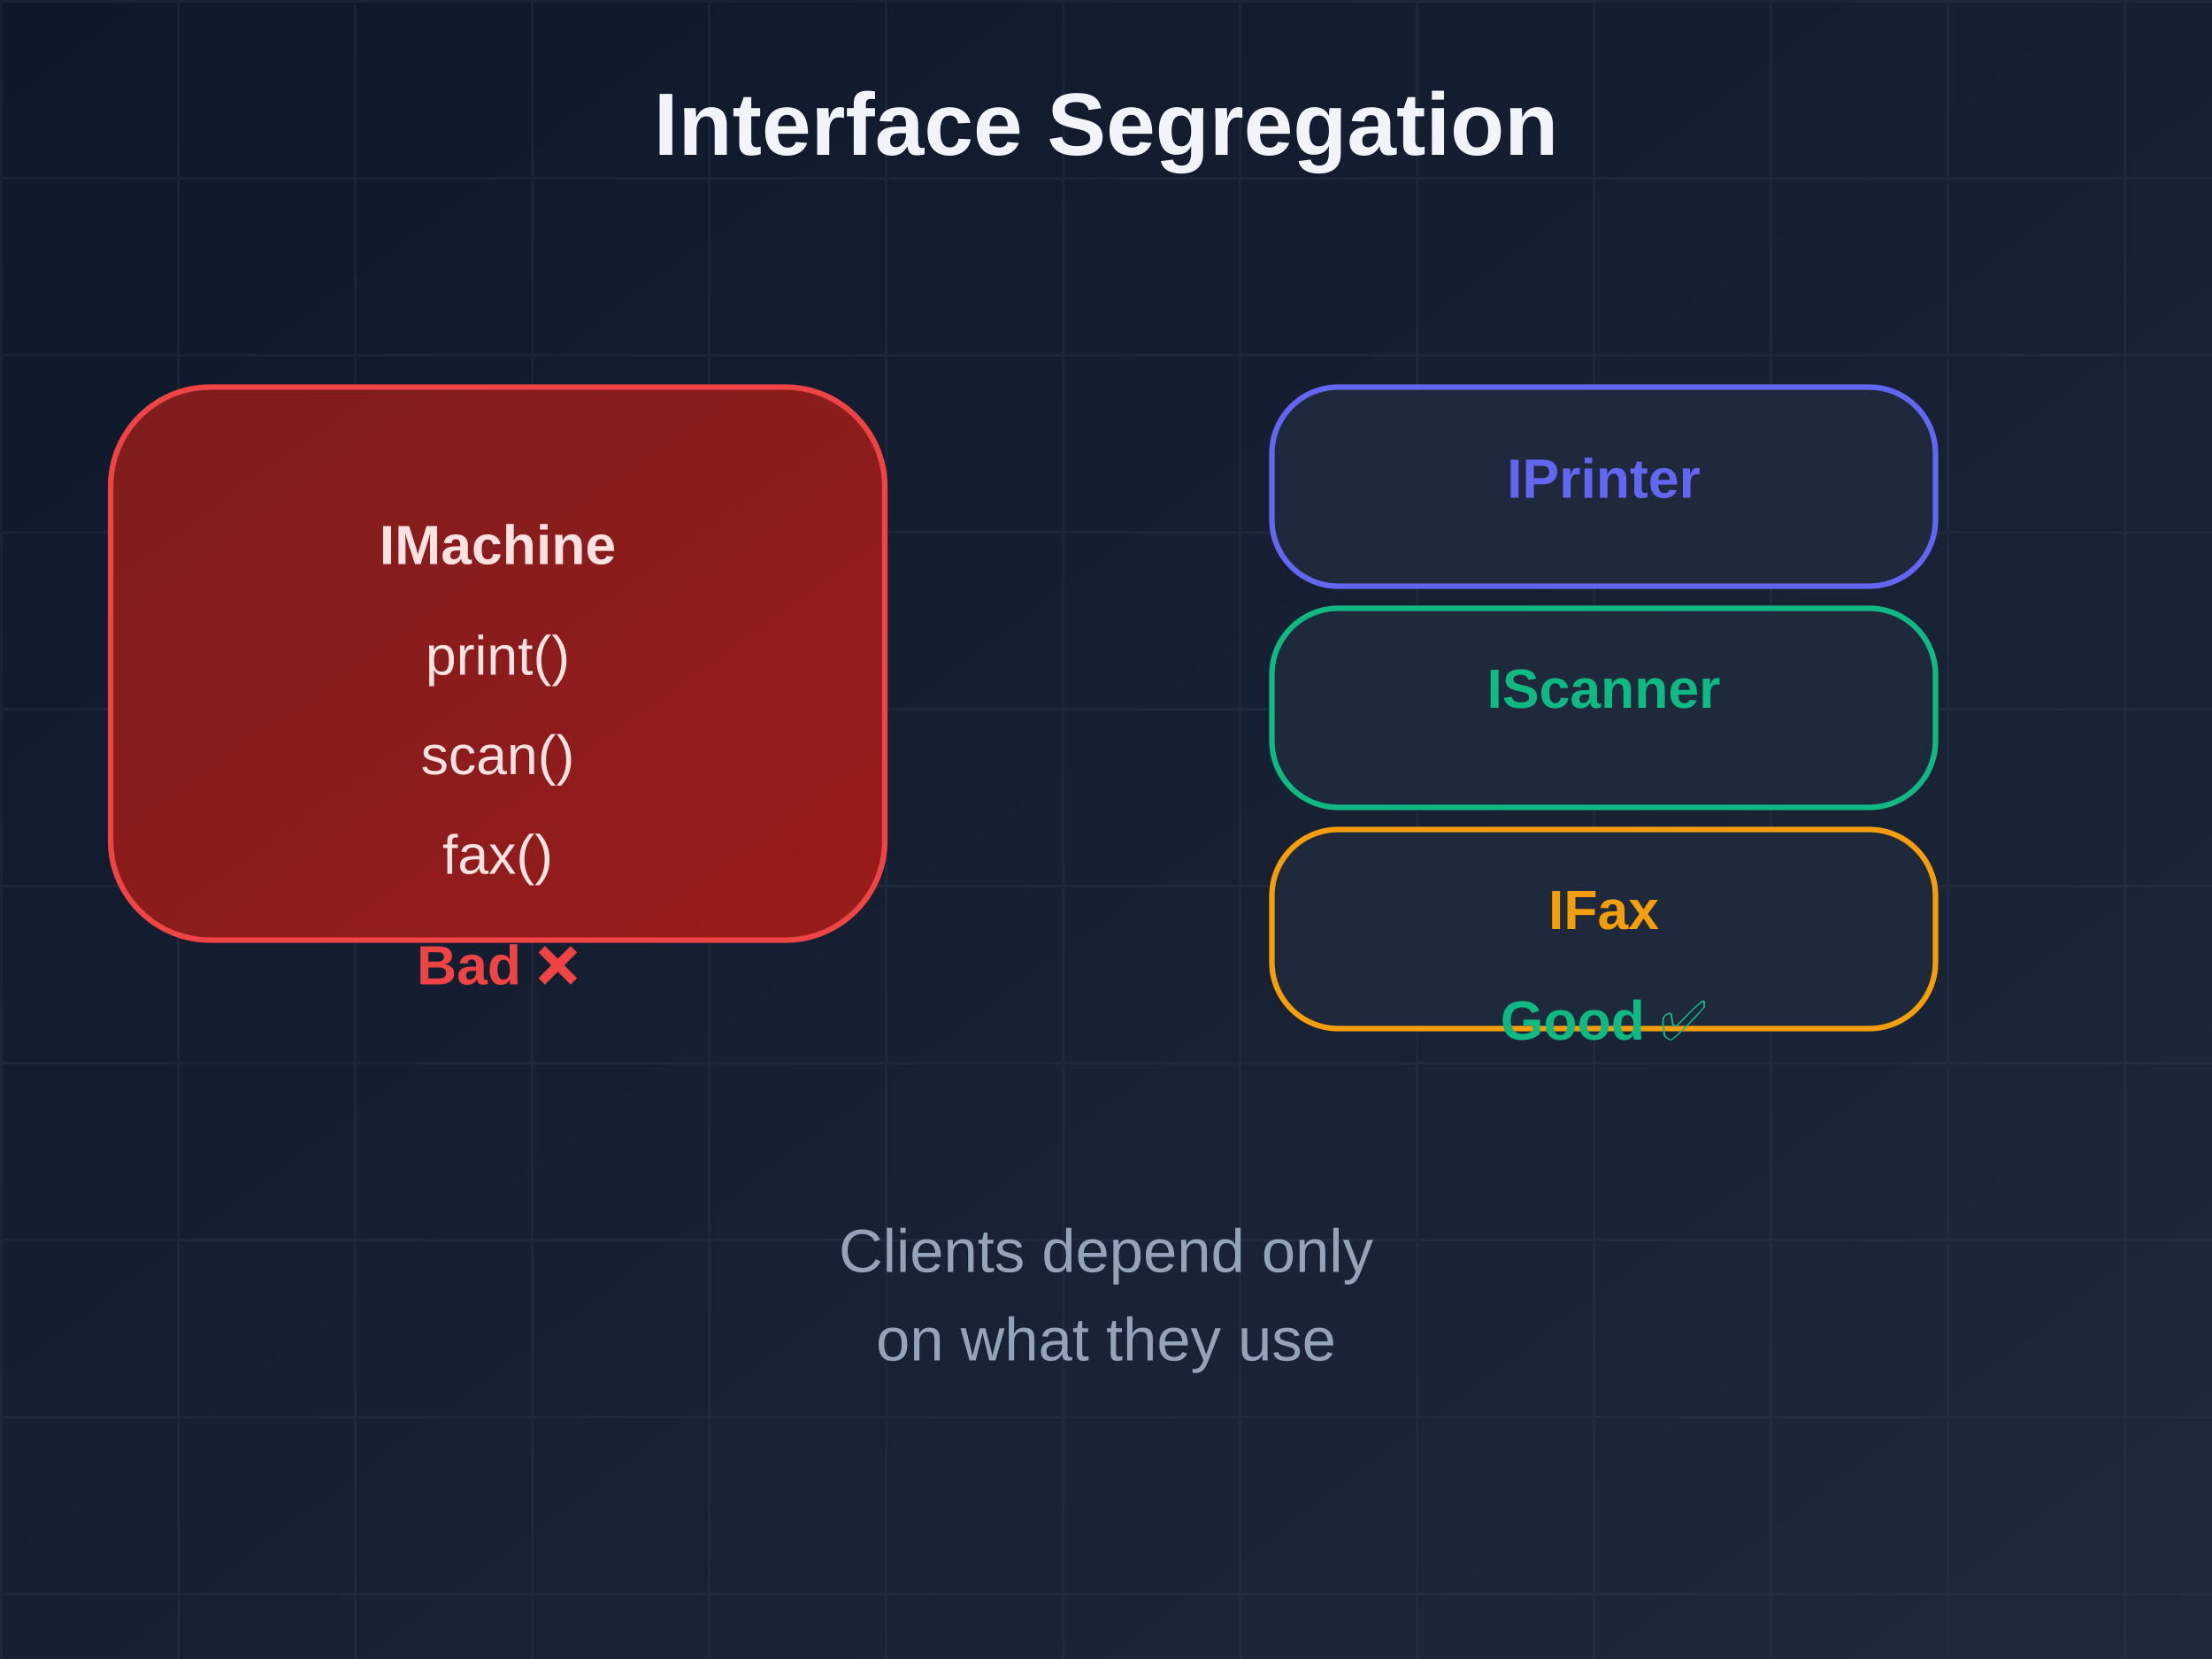
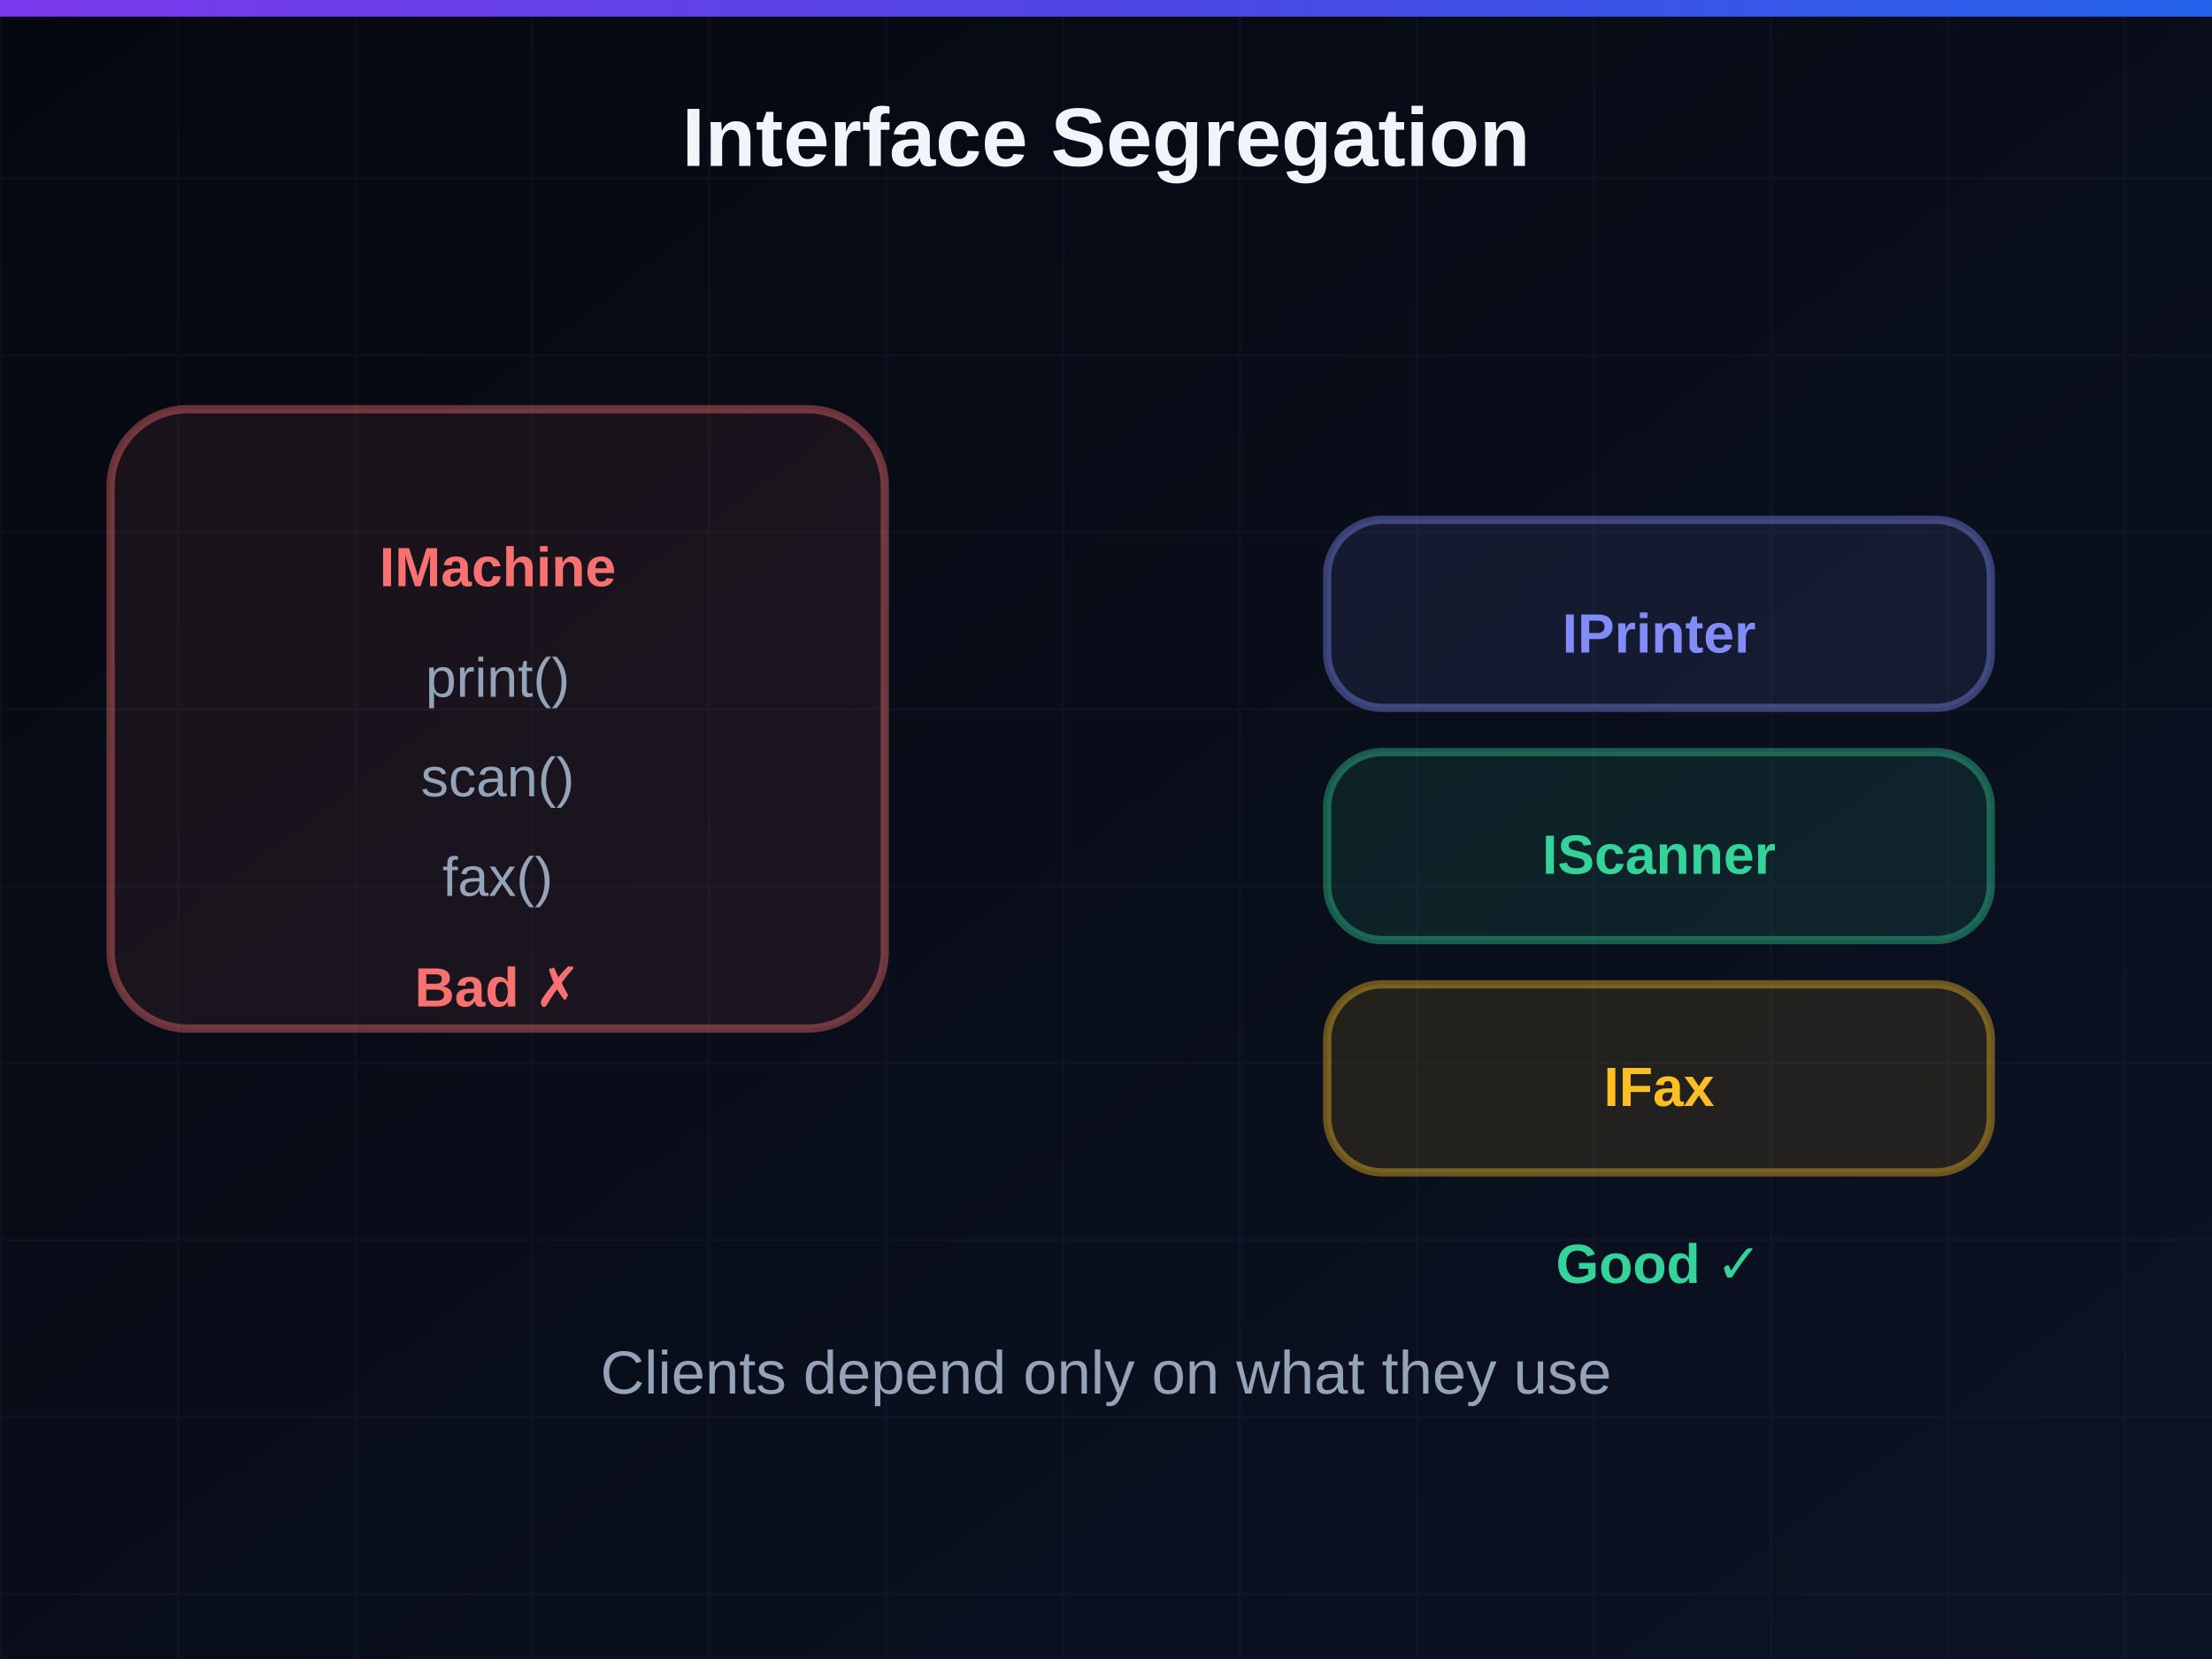
<svg xmlns="http://www.w3.org/2000/svg" width="400" height="300" viewBox="0 0 400 300" fill="none" role="img">
  <defs>
    <linearGradient id="bgIsp" x1="0" y1="0" x2="1" y2="1">
-       <stop offset="0" stop-color="#0f172a" />
-       <stop offset="1" stop-color="#1e293b" />
+       <stop offset="0" stop-color="#06080f" />
+       <stop offset="1" stop-color="#0c1325" />
    </linearGradient>
    <pattern id="gridIsp" width="32" height="32" patternUnits="userSpaceOnUse">
-       <path d="M32 0H0V32" stroke="#334155" stroke-opacity="0.25" stroke-width="1" />
+       <path d="M32 0H0V32" stroke="#818cf8" stroke-opacity="0.04" stroke-width="1" />
    </pattern>
-     <linearGradient id="fat" x1="0" y1="0" x2="1" y2="1">
-       <stop stop-color="#7f1d1d" />
-       <stop offset="1" stop-color="#991b1b" />
+     <linearGradient id="accentIsp" x1="0" y1="0" x2="1" y2="0">
+       <stop offset="0" stop-color="#7c3aed" />
+       <stop offset="0.5" stop-color="#4f46e5" />
+       <stop offset="1" stop-color="#2563eb" />
    </linearGradient>
  </defs>
  <rect width="400" height="300" fill="url(#bgIsp)" />
  <rect width="400" height="300" fill="url(#gridIsp)" />
-   <text x="200" y="28" text-anchor="middle" font-family="'Segoe UI',Arial" font-size="16" font-weight="600" fill="#f1f5f9">Interface Segregation</text>
+   <rect width="400" height="3" fill="url(#accentIsp)" />
+   <text x="200" y="30" text-anchor="middle" font-family="'Segoe UI',Arial" font-size="15" font-weight="700" fill="#f1f5f9">Interface Segregation</text>
  <g font-family="'Segoe UI',Arial" font-size="10" font-weight="500" text-anchor="middle">
-     <g transform="translate(90 120)">
-       <rect x="-70" y="-50" width="140" height="100" rx="18" fill="url(#fat)" stroke="#ef4444" />
-       <text y="-18" fill="#fee2e2" font-weight="600">IMachine</text>
-       <text y="2" fill="#fee2e2">print()</text>
-       <text y="20" fill="#fee2e2">scan()</text>
-       <text y="38" fill="#fee2e2">fax()</text>
-       <text y="58" fill="#ef4444" font-weight="600">Bad ❌</text>
+     <g transform="translate(90 130)">
+       <rect x="-70" y="-56" width="140" height="112" rx="14" fill="#f87171" fill-opacity="0.08" stroke="#f87171" stroke-opacity="0.4" stroke-width="1.5" />
+       <text y="-24" fill="#f87171" font-weight="700">IMachine</text>
+       <text y="-4" fill="#94a3b8">print()</text>
+       <text y="14" fill="#94a3b8">scan()</text>
+       <text y="32" fill="#94a3b8">fax()</text>
+       <text y="52" fill="#f87171" font-weight="700">Bad ✗</text>
    </g>
-     <g transform="translate(290 120)" fill="#f1f5f9">
-       <rect x="-60" y="-50" width="120" height="36" rx="12" fill="#1e293b" stroke="#6366f1" />
-       <text y="-30" fill="#6366f1" font-weight="600">IPrinter</text>
-       <rect x="-60" y="-10" width="120" height="36" rx="12" fill="#1e293b" stroke="#10b981" />
-       <text y="8" fill="#10b981" font-weight="600">IScanner</text>
-       <rect x="-60" y="30" width="120" height="36" rx="12" fill="#1e293b" stroke="#f59e0b" />
-       <text y="48" fill="#f59e0b" font-weight="600">IFax</text>
-       <text y="68" fill="#10b981" font-weight="600">Good ✅</text>
+     <g transform="translate(300 110)" fill="#f1f5f9">
+       <rect x="-60" y="-16" width="120" height="34" rx="10" fill="#818cf8" fill-opacity="0.1" stroke="#818cf8" stroke-opacity="0.4" stroke-width="1.5" />
+       <text y="8" fill="#818cf8" font-weight="700">IPrinter</text>
+       <rect x="-60" y="26" width="120" height="34" rx="10" fill="#34d399" fill-opacity="0.1" stroke="#34d399" stroke-opacity="0.4" stroke-width="1.5" />
+       <text y="48" fill="#34d399" font-weight="700">IScanner</text>
+       <rect x="-60" y="68" width="120" height="34" rx="10" fill="#fbbf24" fill-opacity="0.1" stroke="#fbbf24" stroke-opacity="0.4" stroke-width="1.5" />
+       <text y="90" fill="#fbbf24" font-weight="700">IFax</text>
+       <text y="122" fill="#34d399" font-weight="700">Good ✓</text>
    </g>
  </g>
-   <text x="200" y="230" text-anchor="middle" font-family="'Segoe UI',Arial" font-size="11" fill="#94a3b8">Clients depend only</text>
-   <text x="200" y="246" text-anchor="middle" font-family="'Segoe UI',Arial" font-size="11" fill="#94a3b8">on what they use</text>
+   <text x="200" y="252" text-anchor="middle" font-family="'Segoe UI',Arial" font-size="11" fill="#94a3b8">Clients depend only on what they use</text>
</svg>
